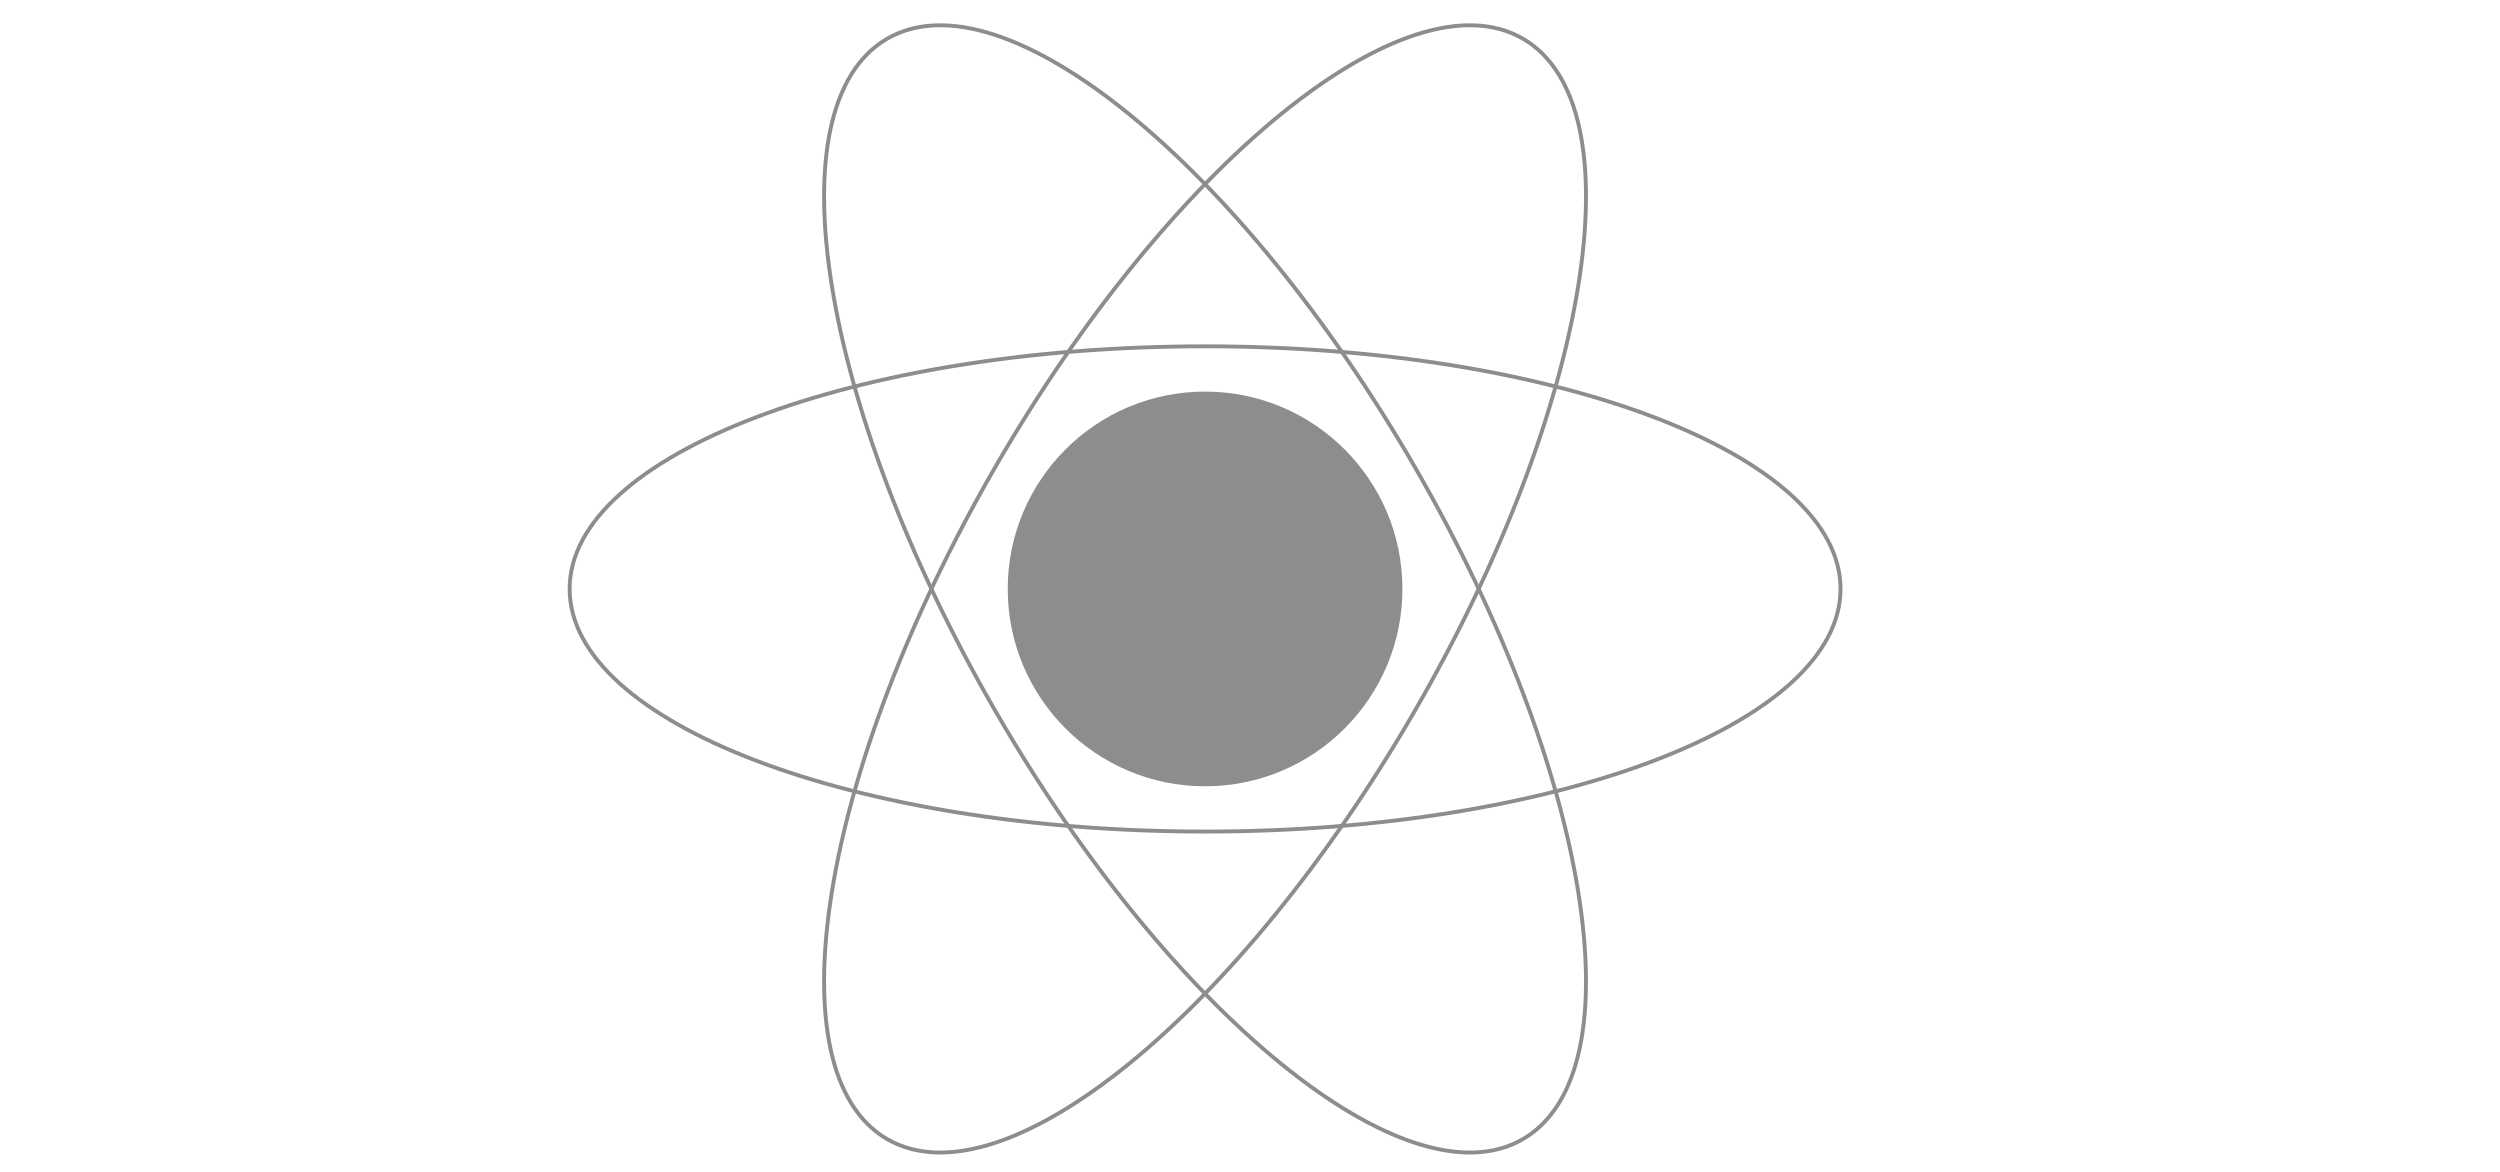
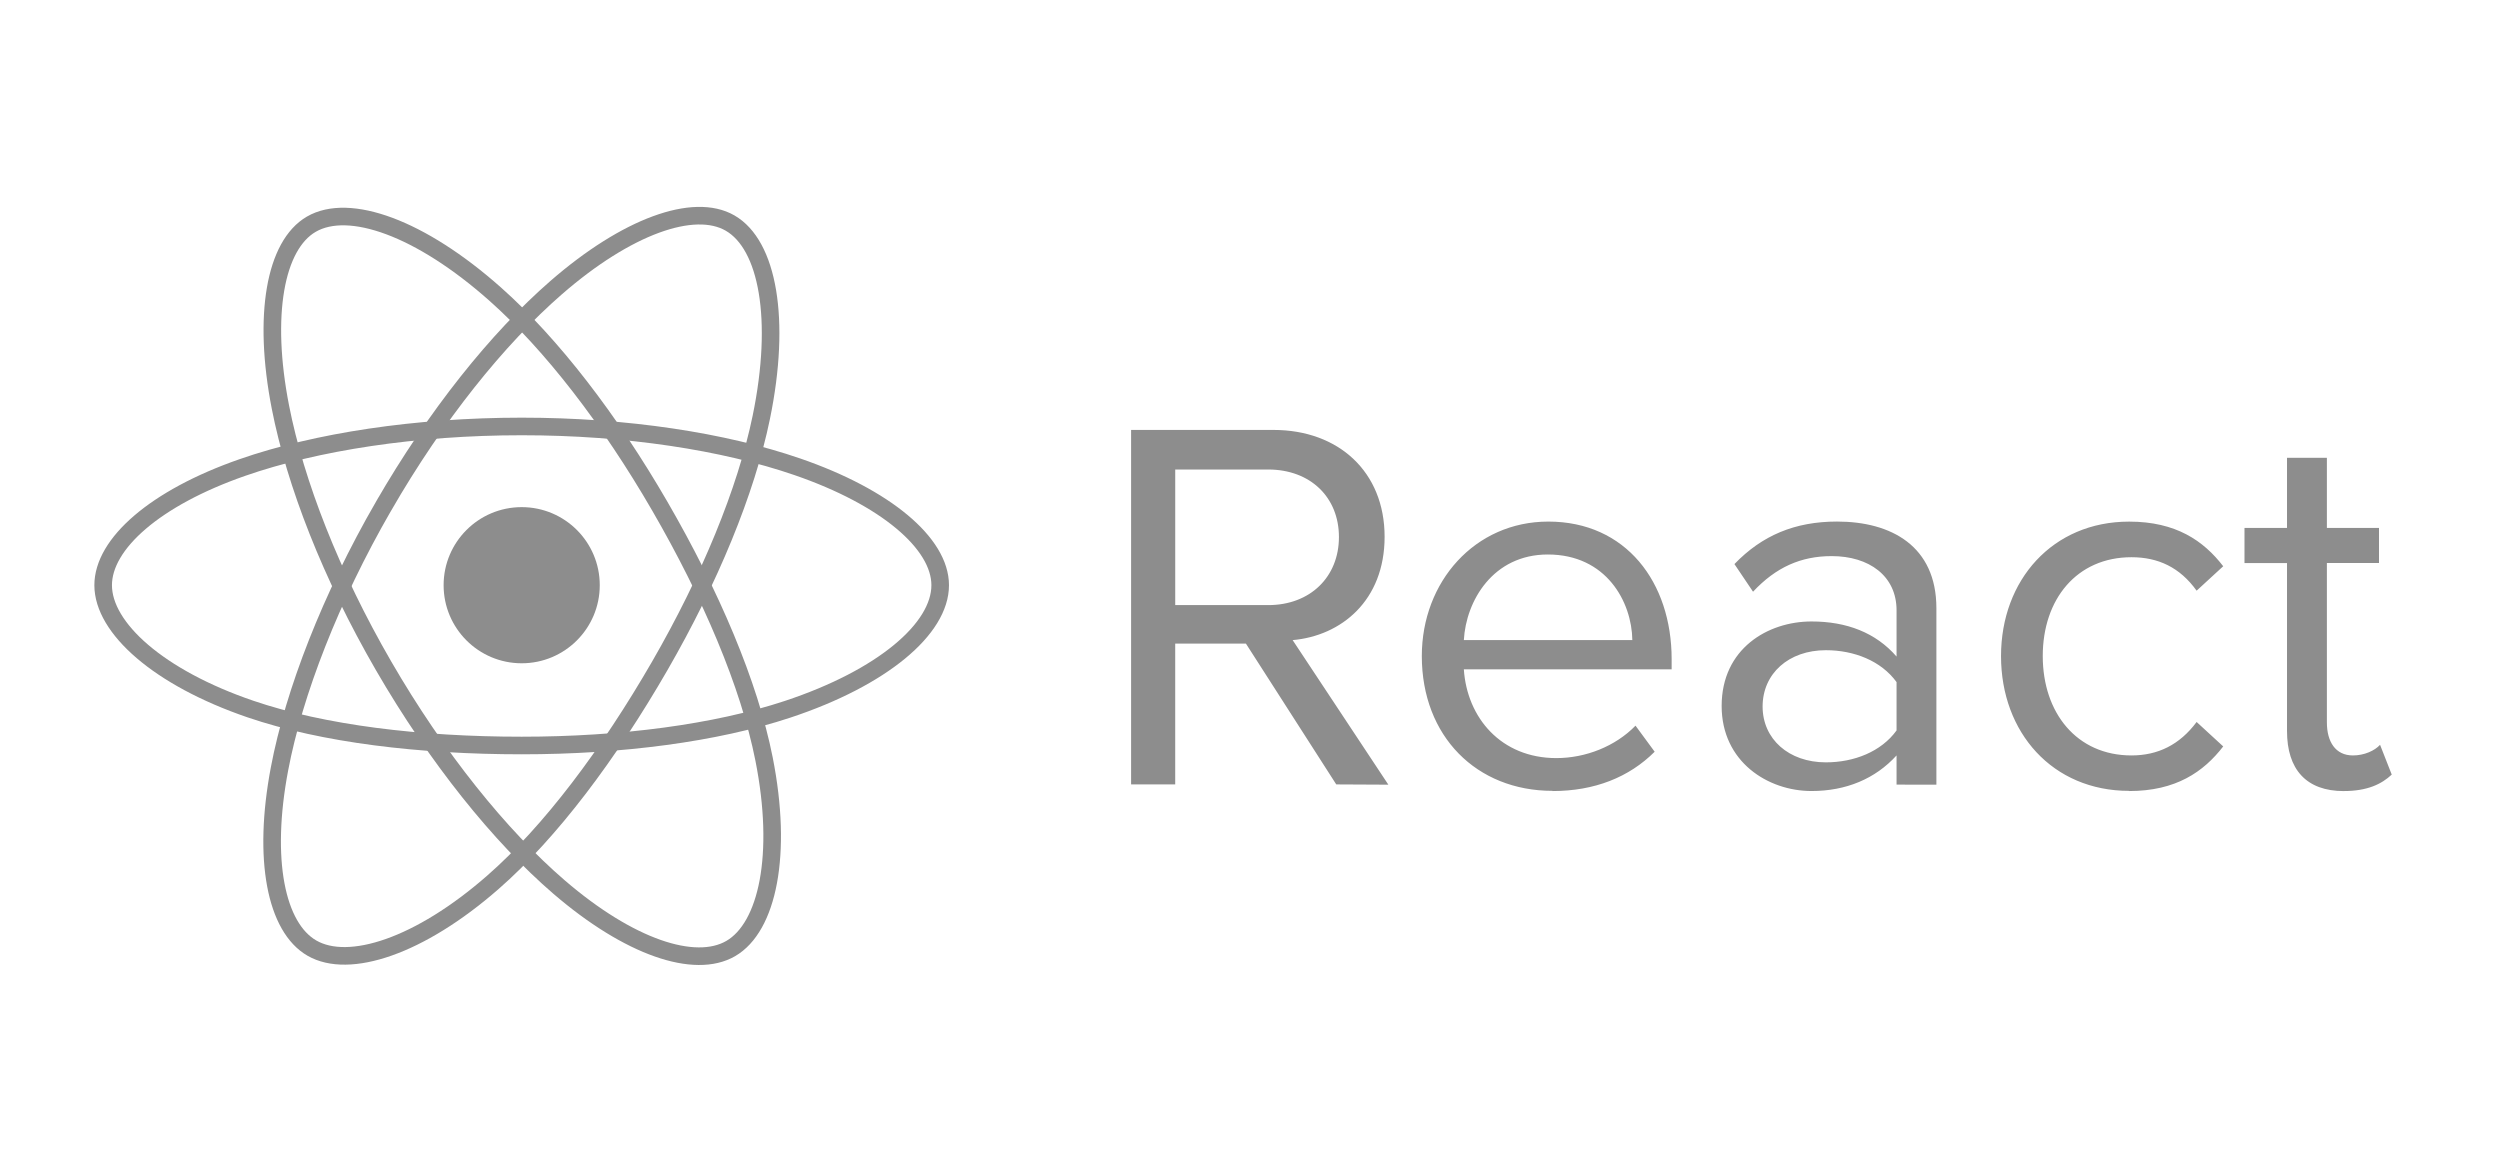
- <svg xmlns="http://www.w3.org/2000/svg" version="1.1" id="Layer_1" x="0px" y="0px" width="640px" height="300px" viewBox="0 170 640 300" style="enable-background:new 0 170 640 300;" xml:space="preserve">
-   <circle style="fill:#8d8d8d;" cx="308.5" cy="320.768" r="50.521" />
-   <g>
-     <ellipse style="fill:none;stroke:#8d8d8d;" cx="308.5" cy="320.768" rx="162.675" ry="62.113" />
-     <ellipse transform="matrix(0.866 -0.5 0.5 0.866 -119.0535 197.2257)" style="fill:none;stroke:#8d8d8d;" cx="308.5" cy="320.769" rx="62.113" ry="162.675" />
-     <ellipse transform="matrix(0.866 0.5 -0.5 0.866 201.7164 -111.2753)" style="fill:none;stroke:#8d8d8d;" cx="308.5" cy="320.769" rx="62.113" ry="162.675" />
+ <svg xmlns="http://www.w3.org/2000/svg" version="1.1" id="Layer_1" x="0px" y="0px" width="640px" height="300px" viewBox="0 0 640 300" enable-background="new 0 0 640 300" xml:space="preserve">
+   <g transform="matrix(.06928 0 0 .06928 7.367398 13.50533)">
+     <circle fill="#8D8D8D" cx="1821.368" cy="1967.482" r="288.486" />
+     <g>
+       <path fill="none" stroke="#8D8D8D" stroke-width="65" d="M1821.368,1380.882c387.369,0,747.208,55.608,1018.54,149    c326.884,112.549,527.891,283.151,527.891,437.621c0,160.954-213.003,342.213-564.096,458.546    c-265.404,87.874-614.623,133.756-982.335,133.756c-376.994,0-733.987-43.049-1002.407-134.728    c-339.57-116.094-544.094-299.608-544.094-457.573c0-153.215,191.915-322.514,514.232-434.865    c272.332-94.929,641.06-151.756,1032.227-151.756H1821.368z" />
+       <path fill="none" stroke="#8D8D8D" stroke-width="65" d="M1310.709,1675.881c193.529-335.531,421.446-619.493,637.895-807.898    c260.816-226.937,508.995-315.825,642.8-238.686c139.465,80.417,190.005,355.505,115.396,717.706    c-56.341,273.834-191.112,599.307-374.809,917.889c-188.342,326.531-403.981,614.298-617.505,800.9    c-270.183,236.219-531.372,321.682-668.173,242.717c-132.741-76.428-183.479-327.32-119.808-662.619    c53.79-283.397,188.8-631.157,384.155-970.008H1310.709z" />
+       <path fill="none" stroke="#8D8D8D" stroke-width="65" d="M1311.196,2265.695c-194.072-335.151-326.207-674.488-381.329-956.102    c-66.392-339.302-19.459-598.744,114.219-676.116c139.31-80.664,402.888,12.884,679.393,258.427    c209.112,185.636,423.814,464.91,608.019,783.125c188.892,326.27,330.471,656.833,385.515,935.029    c69.711,351.988,13.285,620.966-123.339,700.086c-132.621,76.766-375.253-4.553-634.011-227.155    C1741.071,2894.921,1507.164,2604.235,1311.196,2265.695L1311.196,2265.695z" />
+     </g>
  </g>
+   <path fill="#8D8D8D" d="M355.42,200.878l-24.503-37.01c12.389-1.089,23.542-10.064,23.542-26.455  c0-16.677-11.839-27.35-28.439-27.35h-36.46v90.747h11.294v-36.055h18.098l23.13,36.055L355.42,200.878z M324.669,154.895h-23.81  v-34.7h23.81c10.752,0,18.099,7.074,18.099,17.284c0,10.208-7.347,17.427-18.099,17.427V154.895z M397.468,202.508  c10.749,0,19.589-3.538,26.126-10.064l-4.902-6.673c-5.172,5.313-12.789,8.301-20.269,8.301c-14.152,0-22.863-10.338-23.678-22.716  h53.196v-2.589c0-19.725-11.705-35.242-31.574-35.242c-18.78,0-32.383,15.38-32.383,34.427c0,20.55,14.018,34.506,33.473,34.506  L397.468,202.508z M417.878,163.862h-43.133c0.551-10.063,7.48-21.911,21.498-21.911  C411.216,141.952,417.742,154.064,417.878,163.862z M495.717,200.878v-45.176c0-15.918-11.563-22.184-25.446-22.184  c-10.756,0-19.186,3.539-26.256,10.887l4.763,7.073c5.846-6.255,12.243-9.114,20.14-9.114c9.524,0,16.601,5.032,16.601,13.877v11.84  c-5.313-6.127-12.793-8.986-21.773-8.986c-11.159,0-23.004,6.941-23.004,21.634c0,14.288,11.834,21.773,23.004,21.773  c8.846,0,16.331-3.128,21.773-9.114v7.475L495.717,200.878z M467.422,195.162c-9.524,0-16.196-5.986-16.196-14.288  c0-8.435,6.672-14.422,16.196-14.422c7.212,0,14.143,2.718,18.096,8.165v12.378C481.575,192.439,474.634,195.162,467.422,195.162  L467.422,195.162z M545.06,202.508c11.969,0,19.044-4.897,24.083-11.424l-6.808-6.256c-4.353,5.846-9.929,8.564-16.674,8.564  c-14.013,0-22.716-10.891-22.716-25.441c0-14.556,8.703-25.303,22.716-25.303c6.802,0,12.384,2.586,16.674,8.566l6.808-6.255  c-5.032-6.535-12.114-11.426-24.083-11.426c-19.6,0-32.797,14.97-32.797,34.424c0,19.595,13.197,34.506,32.797,34.506V202.508z   M600.03,202.508c5.986,0,9.666-1.77,12.255-4.213l-2.988-7.621c-1.37,1.494-4.033,2.719-6.941,2.719  c-4.492,0-6.672-3.532-6.672-8.436v-40.821h13.339v-8.978h-13.339v-17.96h-10.209v17.96H574.59v8.983h10.885v43.001  c0,9.799,4.896,15.377,14.556,15.377V202.508z" />
</svg>
